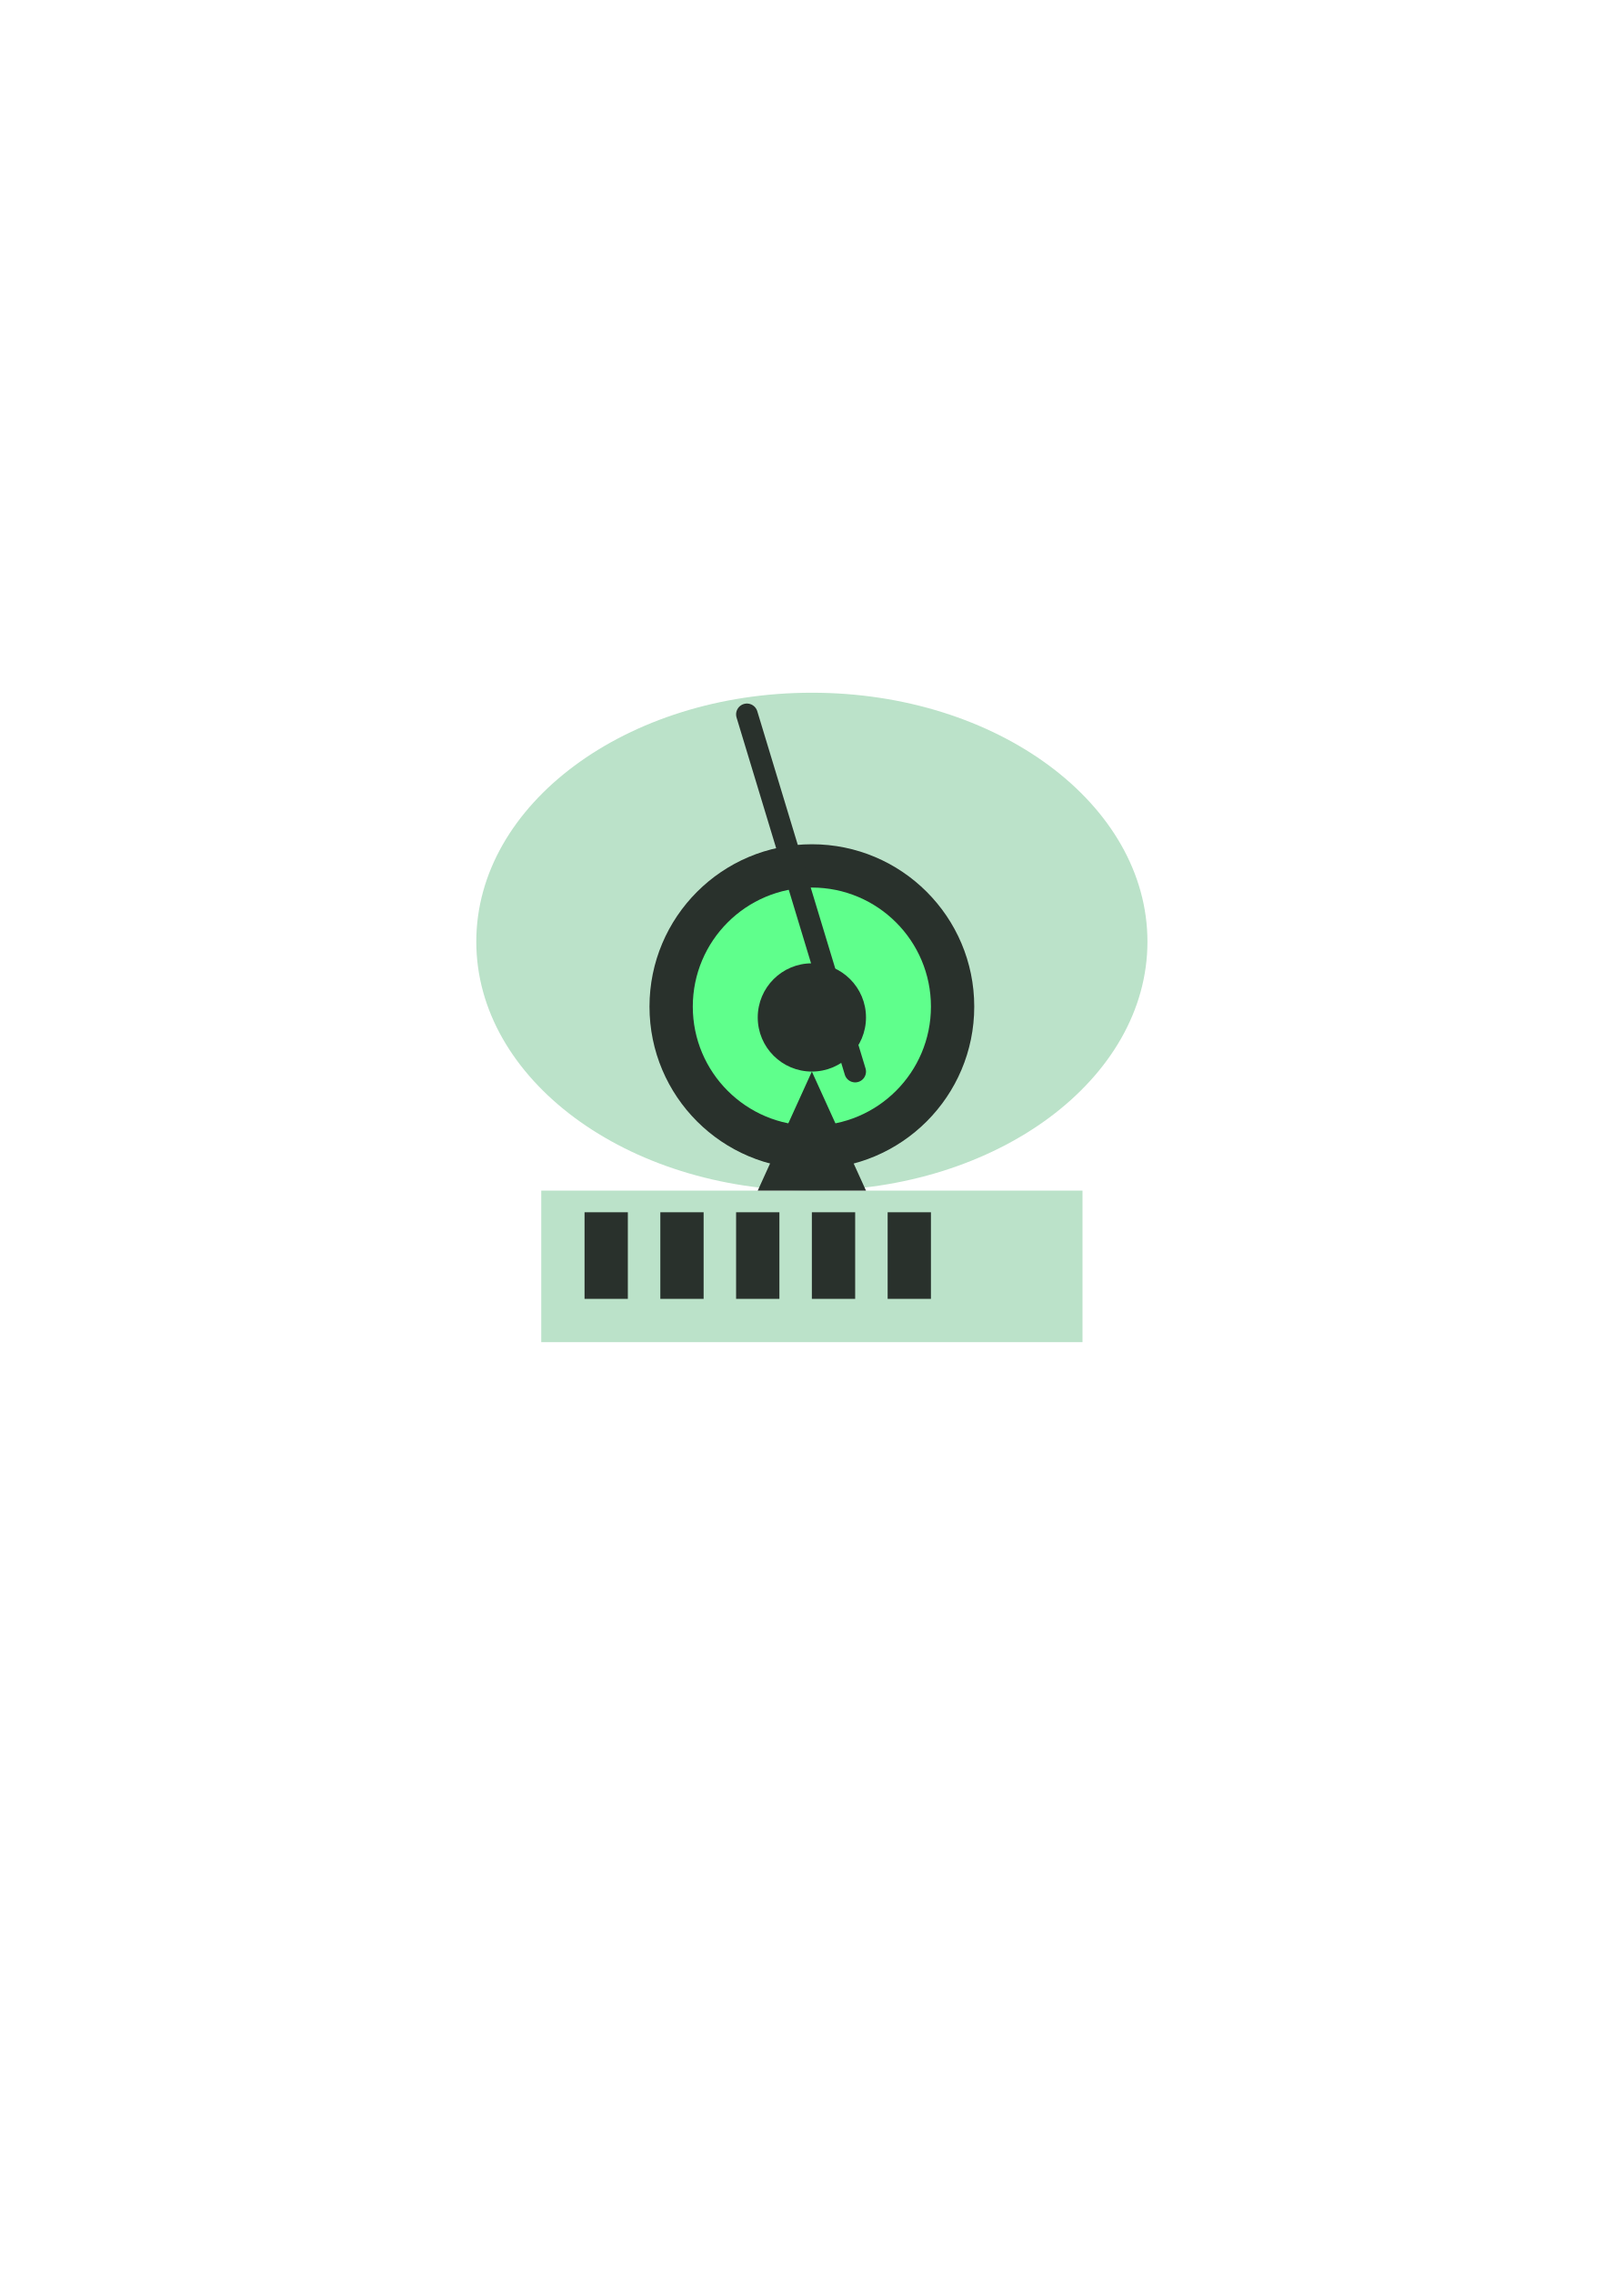
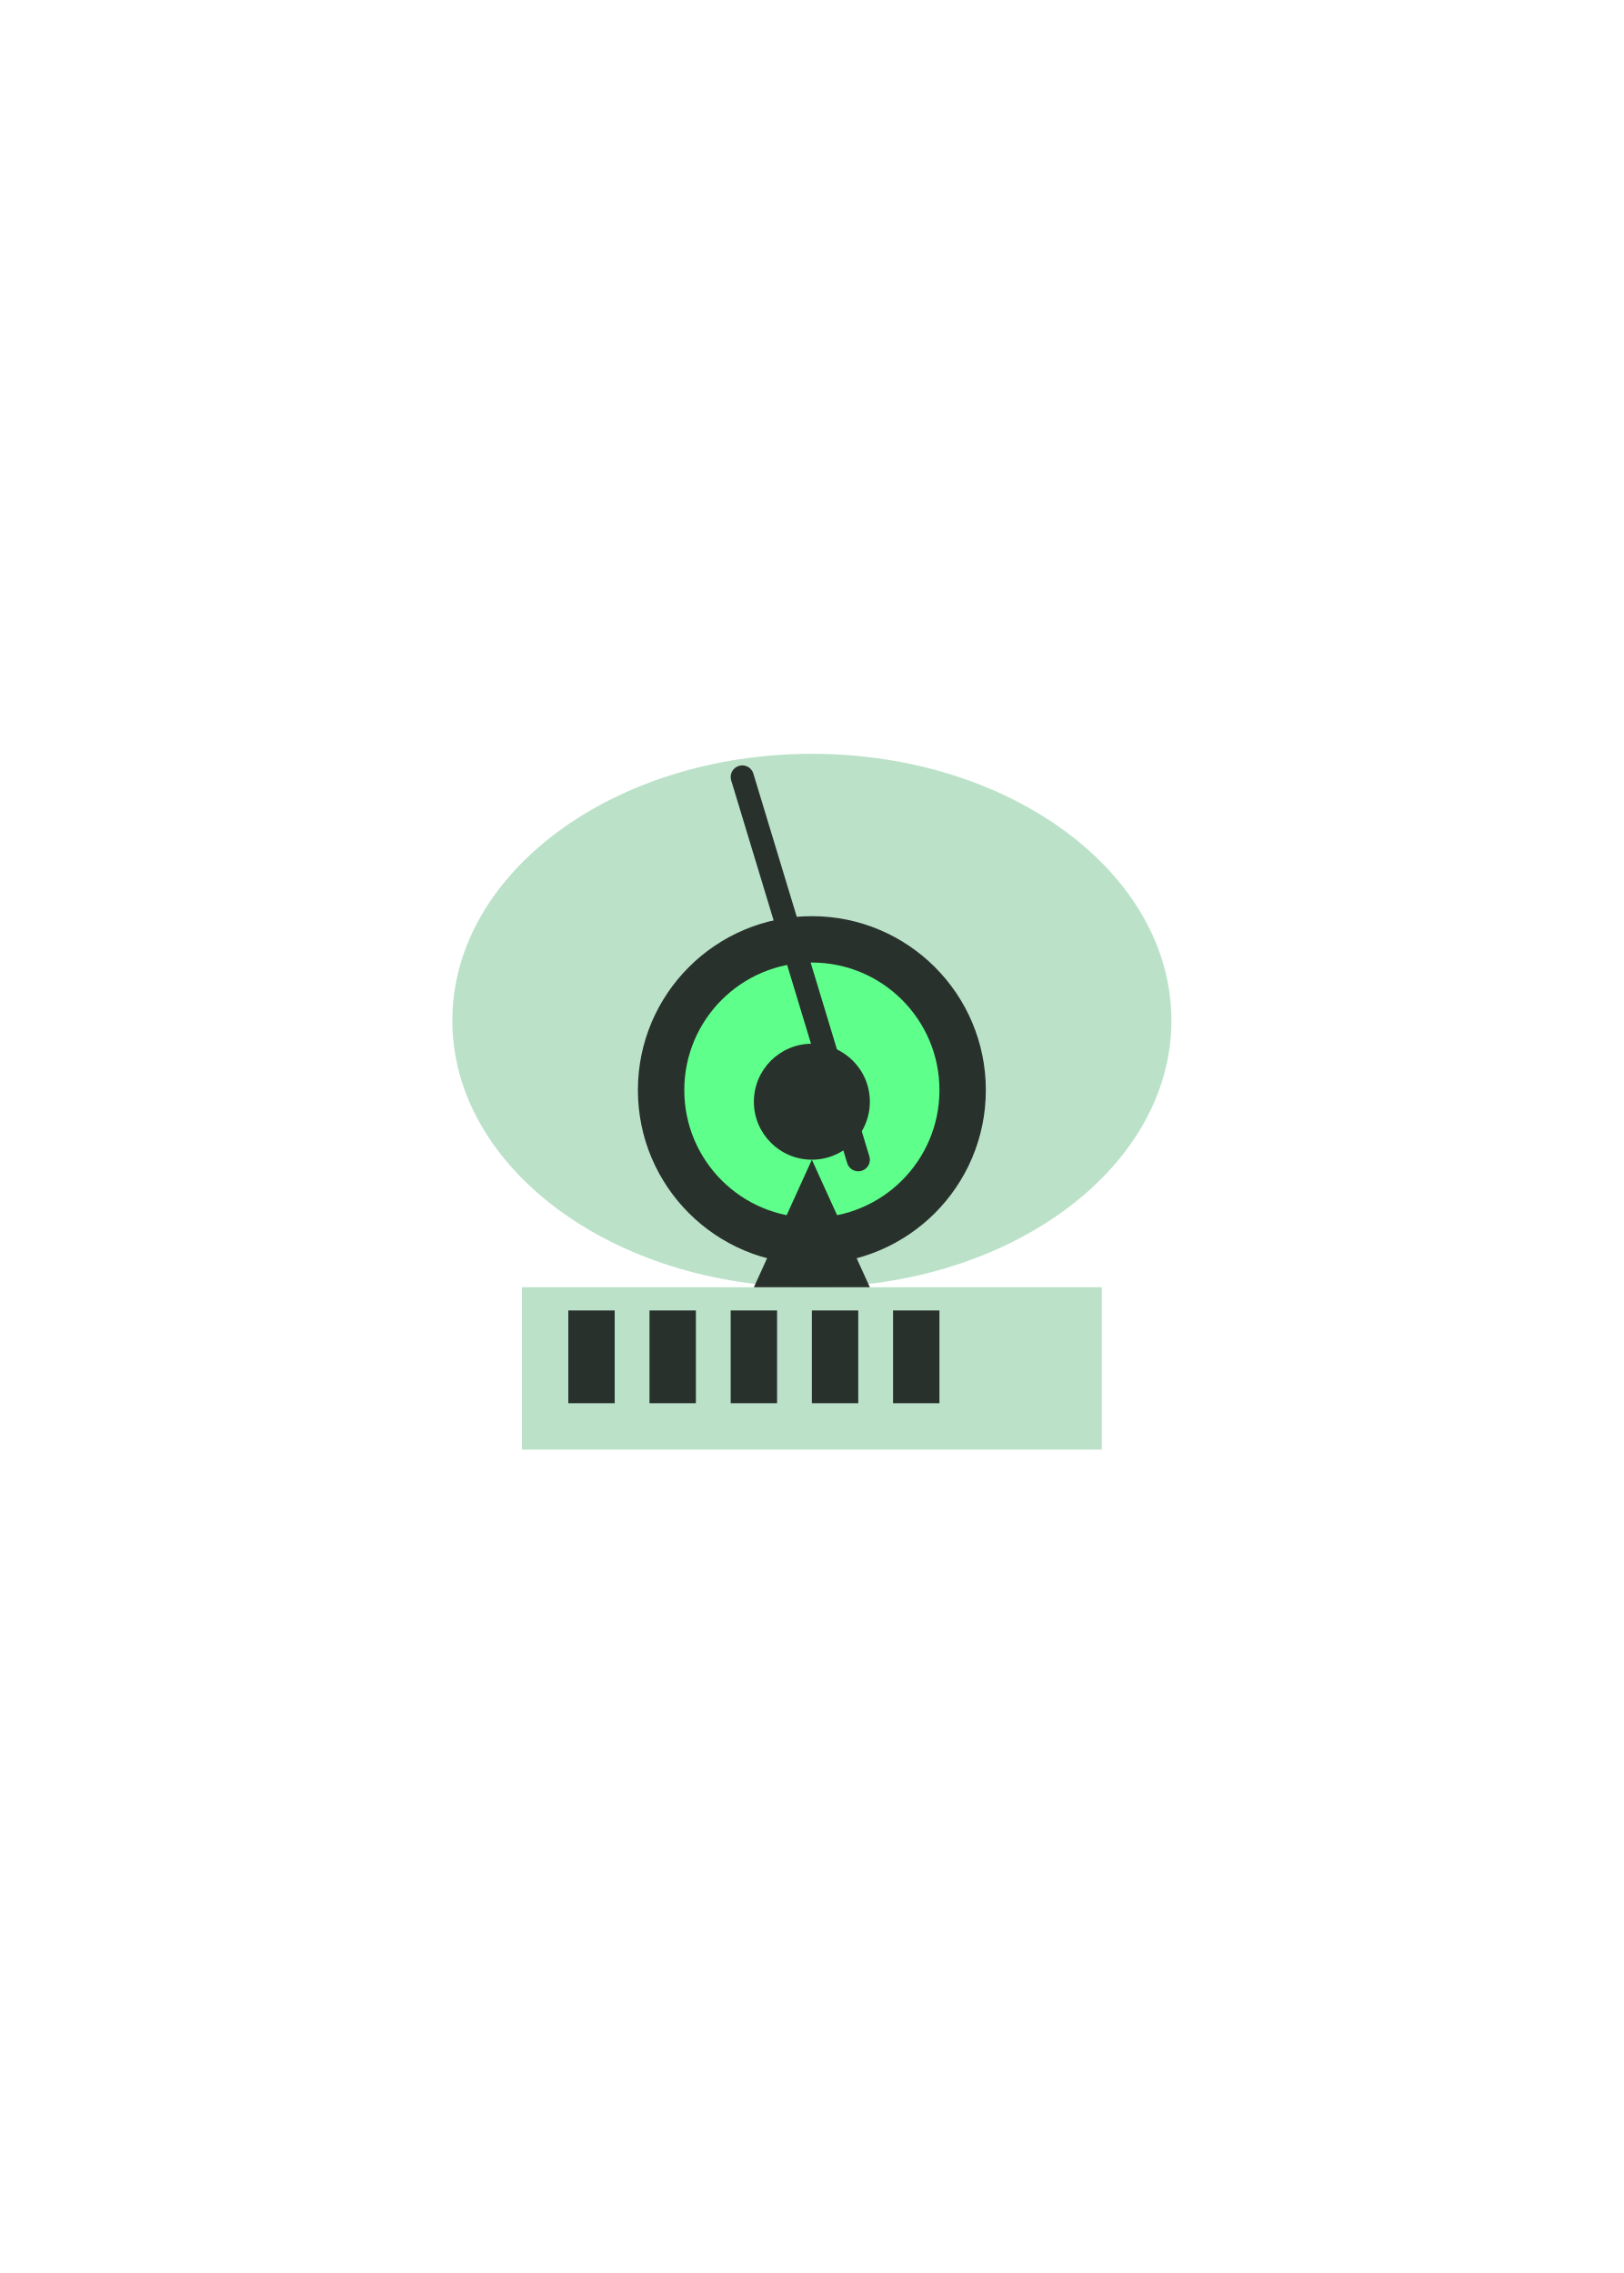
- <svg xmlns="http://www.w3.org/2000/svg" width="150" height="210" viewBox="0 0 150 210">
+ <svg xmlns="http://www.w3.org/2000/svg" width="150" height="210" viewBox="5 22 140 150">
  <ellipse cx="75.00" cy="87.00" rx="31.00" ry="23.00" fill="rgb(187,226,201)" />
  <rect x="50" y="110" width="50" height="14" fill="rgb(187,226,201)" />
  <ellipse cx="75.00" cy="93.00" rx="15.00" ry="15.00" fill="rgb(41,49,44)" />
  <ellipse cx="75.00" cy="93.00" rx="11.00" ry="11.00" fill="rgb(95,255,140)" />
  <ellipse cx="75.00" cy="94.00" rx="5.00" ry="5.00" fill="rgb(41,49,44)" />
  <polygon points="75,99 70,110 80,110" fill="rgb(41,49,44)" stroke-linejoin="round" />
  <rect x="54" y="112" width="4" height="8" fill="rgb(41,49,44)" />
  <rect x="61" y="112" width="4" height="8" fill="rgb(41,49,44)" />
  <rect x="68" y="112" width="4" height="8" fill="rgb(41,49,44)" />
  <rect x="75" y="112" width="4" height="8" fill="rgb(41,49,44)" />
  <rect x="82" y="112" width="4" height="8" fill="rgb(41,49,44)" />
  <line x1="69" y1="66" x2="79" y2="99" stroke="rgb(41,49,44)" stroke-width="2" stroke-linecap="round" />
</svg>
